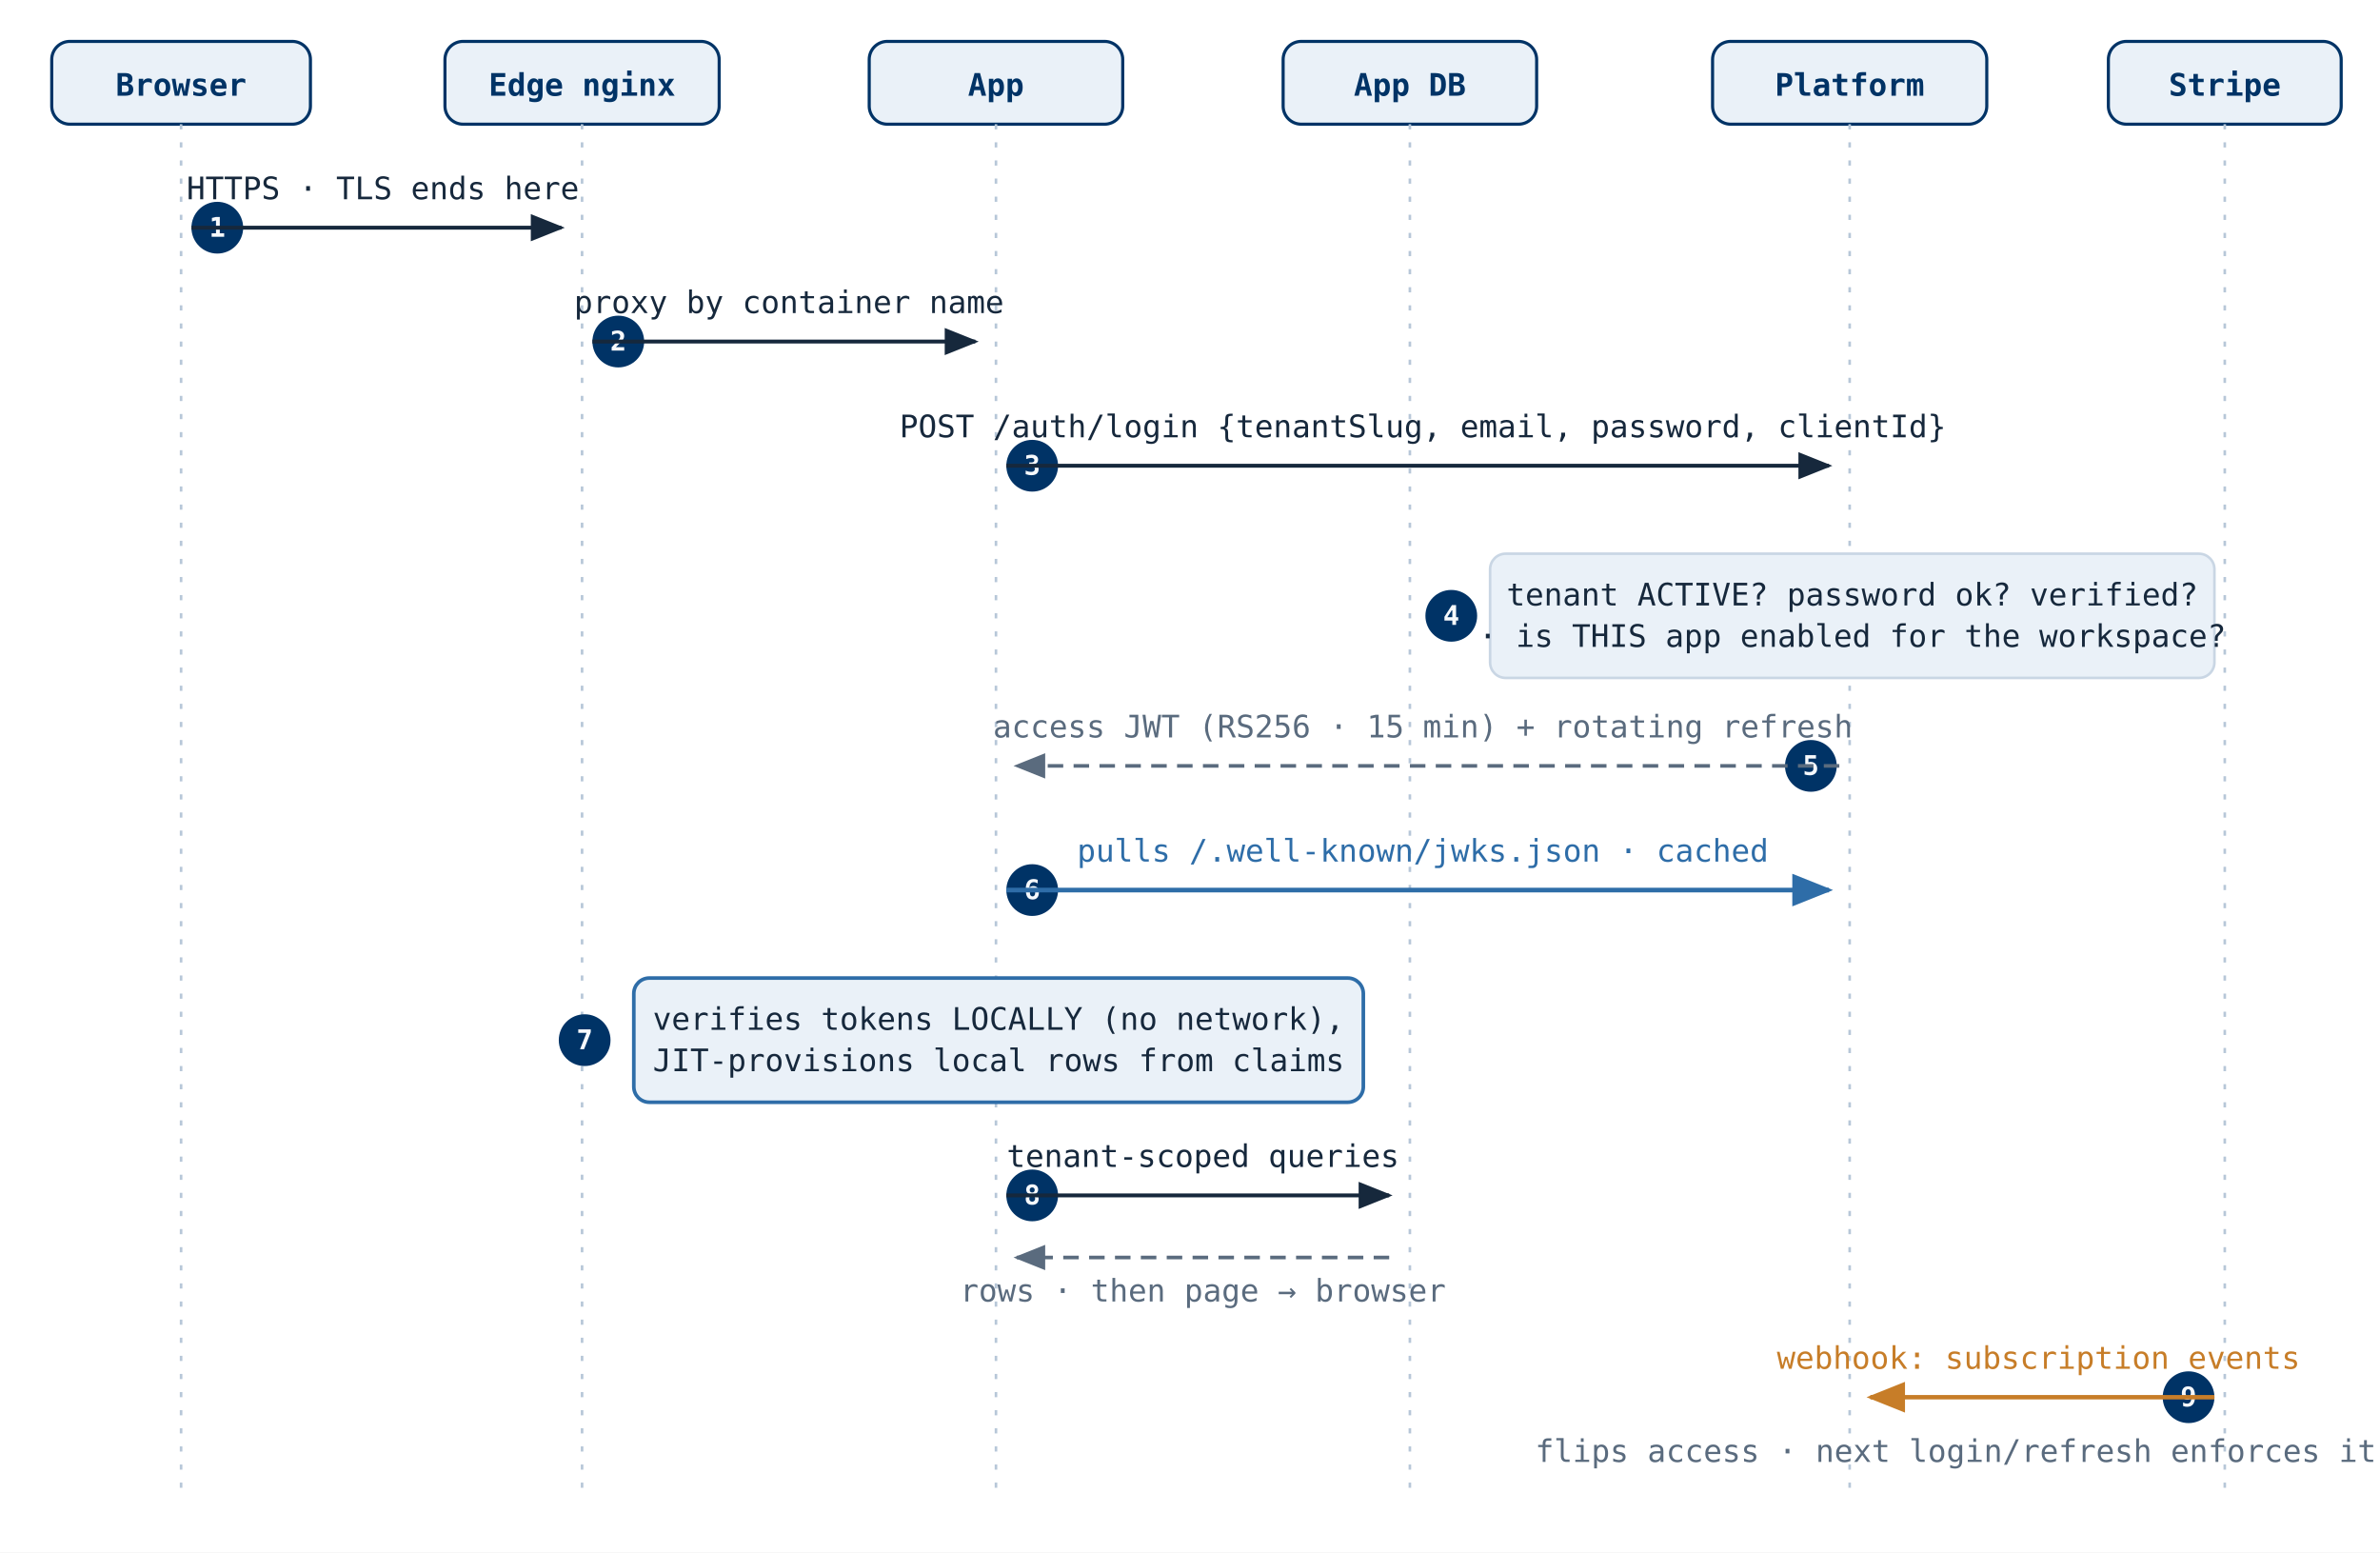
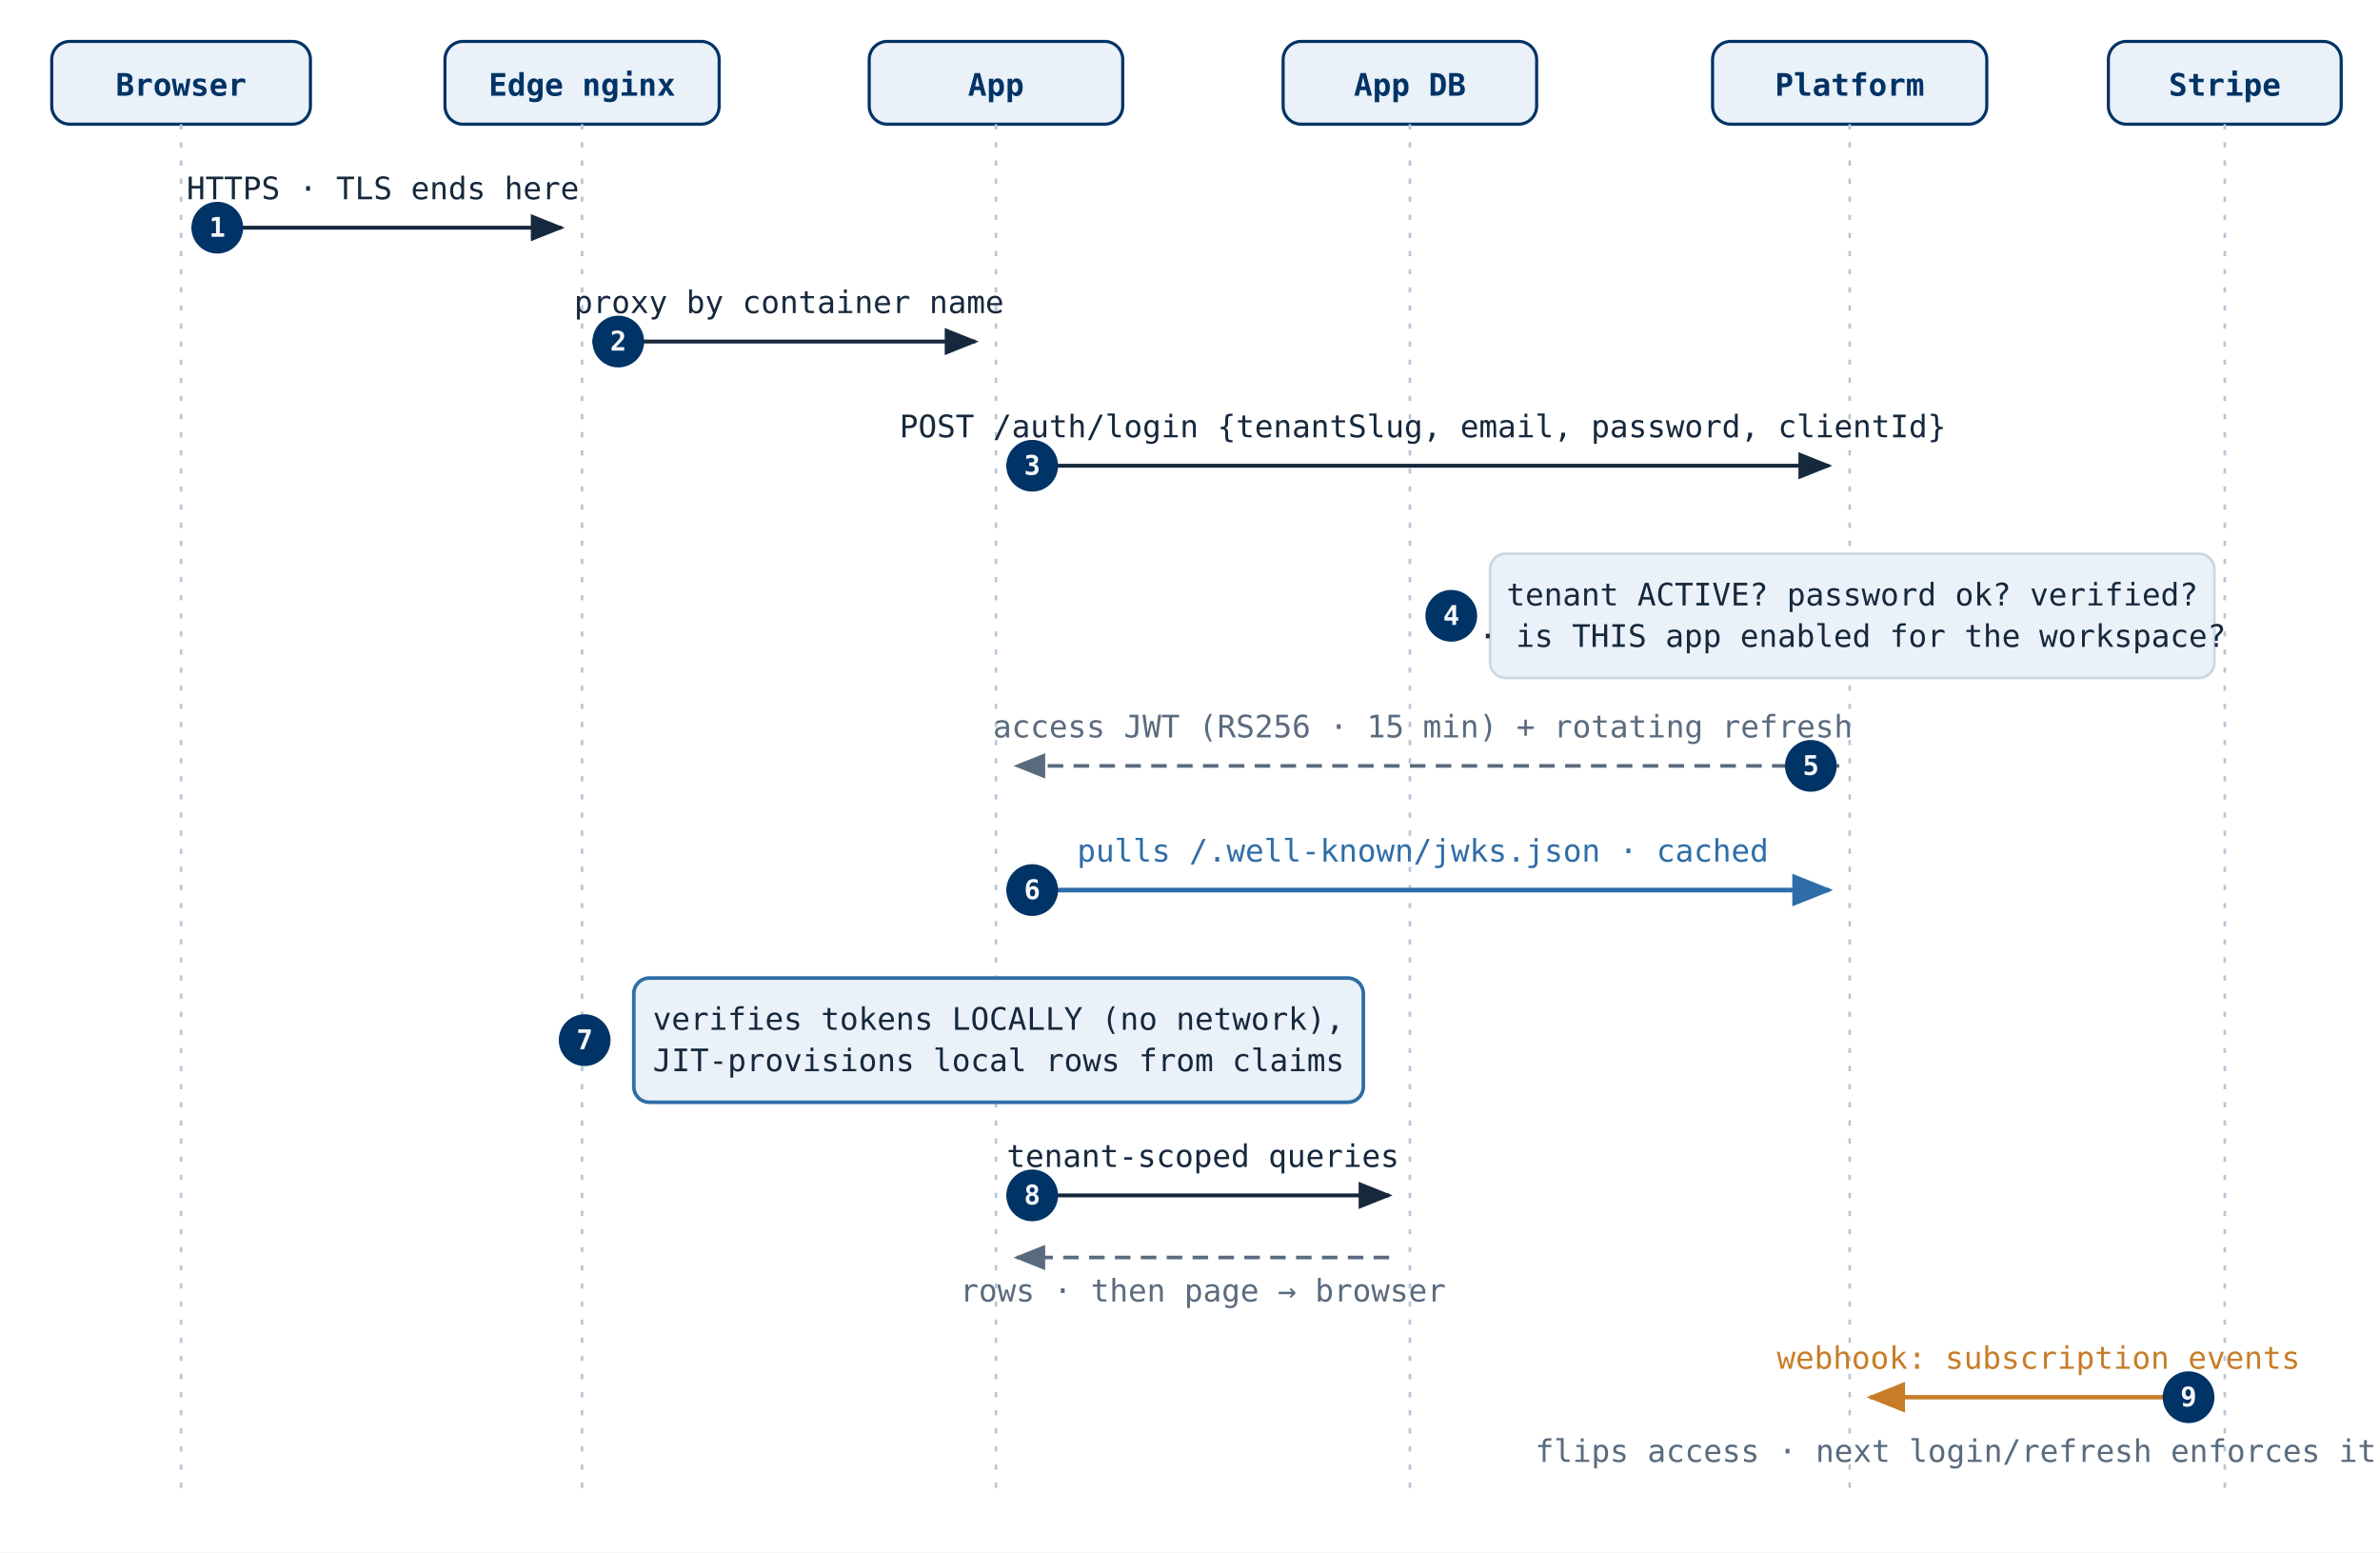
<svg xmlns="http://www.w3.org/2000/svg" class="fig" width="920" height="600" viewBox="0 0 920 600" role="img" aria-label="Tenant site sequence: browser reaches the edge proxy over HTTPS, the edge proxies to the app container, the app delegates login to the platform, receives JWTs, verifies them locally against pulled JWKS keys, provisions local rows, and serves tenant-scoped data from its own database. Stripe webhooks arrive at the platform out of band.">
  <style>
  /* Self-contained: light by default, dark via media query (GitHub + docs site). */
  svg { font: 12px ui-monospace, "Cascadia Code", Consolas, monospace; }
  .bg { fill: #FFFFFF; }
  text { fill: #16283C; }
  .actor rect { fill: #EAF1F8; stroke: #003366; stroke-width: 1.2; }
  .actor text { font-weight: 600; fill: #003366; text-anchor: middle; }
  .life { stroke: #B7C7D8; stroke-width: 1; stroke-dasharray: 2 5; }
  .req  { stroke: #16283C; stroke-width: 1.5; fill: none; }
  .resp { stroke: #5A6B7E; stroke-width: 1.4; fill: none; stroke-dasharray: 6 4; }
  .push { stroke: #C77D28; stroke-width: 1.7; fill: none; }
  .hi   { stroke: #2E6DA8; stroke-width: 1.8; fill: none; }
  .lbl { text-anchor: middle; } .lbl.dim { fill: #5A6B7E; }
  .lbl.hue { fill: #C77D28; } .lbl.blue { fill: #2E6DA8; }
  .selfbox rect { fill: #EAF1F8; stroke: #C9D6E4; }
  .selfbox text { text-anchor: middle; fill: #16283C; }
  .selfbox.hib rect { stroke: #2E6DA8; stroke-width: 1.4; }
  .num circle { fill: #003366; }
  .num text { fill: #F6F9FC; font-weight: 700; font-size: 10.5px; text-anchor: middle; }
  .ah { fill: #16283C; } .ah-r { fill: #5A6B7E; }
  .ah-p { fill: #C77D28; } .ah-h { fill: #2E6DA8; }
  @media (prefers-color-scheme: dark) {
    .bg { fill: #14293F; }
    text { fill: #E8F0F8; }
    .actor rect { fill: #1B3450; stroke: #A9C8E8; }
    .actor text { fill: #A9C8E8; }
    .life { stroke: #3A5878; }
    .req { stroke: #E8F0F8; } .resp { stroke: #93A7BC; }
    .push { stroke: #E5A455; } .hi { stroke: #6FA8DC; }
    .lbl.dim { fill: #93A7BC; } .lbl.hue { fill: #E5A455; } .lbl.blue { fill: #6FA8DC; }
    .selfbox rect { fill: #1B3450; stroke: #2C4966; }
    .selfbox text { fill: #E8F0F8; }
    .selfbox.hib rect { stroke: #6FA8DC; }
    .num circle { fill: #A9C8E8; }
    .num text { fill: #0E1F33; }
    .ah { fill: #E8F0F8; } .ah-r { fill: #93A7BC; }
    .ah-p { fill: #E5A455; } .ah-h { fill: #6FA8DC; }
  }
</style>
  <rect class="bg" x="0" y="0" width="920" height="600" />
  <defs>
    <marker id="a2" viewBox="0 0 10 8" refX="9" refY="4" markerWidth="9" markerHeight="7" orient="auto">
      <path class="ah" d="M0 0 L10 4 L0 8 z" />
    </marker>
    <marker id="a2r" viewBox="0 0 10 8" refX="9" refY="4" markerWidth="9" markerHeight="7" orient="auto">
      <path class="ah-r" d="M0 0 L10 4 L0 8 z" />
    </marker>
    <marker id="a2p" viewBox="0 0 10 8" refX="9" refY="4" markerWidth="9" markerHeight="7" orient="auto">
      <path class="ah-p" d="M0 0 L10 4 L0 8 z" />
    </marker>
    <marker id="a2h" viewBox="0 0 10 8" refX="9" refY="4" markerWidth="9" markerHeight="7" orient="auto">
      <path class="ah-h" d="M0 0 L10 4 L0 8 z" />
    </marker>
  </defs>
  <g class="actor">
    <rect x="20" y="16" width="100" height="32" rx="7" />
    <text x="70" y="37">Browser</text>
  </g>
  <g class="actor">
    <rect x="172" y="16" width="106" height="32" rx="7" />
    <text x="225" y="37">Edge nginx</text>
  </g>
  <g class="actor">
    <rect x="336" y="16" width="98" height="32" rx="7" />
    <text x="385" y="37">App</text>
  </g>
  <g class="actor">
    <rect x="496" y="16" width="98" height="32" rx="7" />
    <text x="545" y="37">App DB</text>
  </g>
  <g class="actor">
    <rect x="662" y="16" width="106" height="32" rx="7" />
    <text x="715" y="37">Platform</text>
  </g>
  <g class="actor">
    <rect x="815" y="16" width="90" height="32" rx="7" />
    <text x="860" y="37">Stripe</text>
  </g>
  <line class="life" x1="70" y1="48" x2="70" y2="580" />
  <line class="life" x1="225" y1="48" x2="225" y2="580" />
  <line class="life" x1="385" y1="48" x2="385" y2="580" />
  <line class="life" x1="545" y1="48" x2="545" y2="580" />
  <line class="life" x1="715" y1="48" x2="715" y2="580" />
  <line class="life" x1="860" y1="48" x2="860" y2="580" />
-   <g class="num">
-     <circle cx="84" cy="88" r="10" />
-     <text x="84" y="91.5">1</text>
-   </g>
  <text class="lbl" x="148" y="77">HTTPS · TLS ends here</text>
  <line class="req" x1="74" y1="88" x2="217" y2="88" marker-end="url(#a2)" />
-   <g class="num">
-     <circle cx="239" cy="132" r="10" />
-     <text x="239" y="135.5">2</text>
-   </g>
  <text class="lbl" x="305" y="121">proxy by container name</text>
  <line class="req" x1="229" y1="132" x2="377" y2="132" marker-end="url(#a2)" />
-   <g class="num">
-     <circle cx="399" cy="180" r="10" />
-     <text x="399" y="183.5">3</text>
-   </g>
  <text class="lbl" x="550" y="169">POST /auth/login {tenantSlug, email, password, clientId}</text>
  <line class="req" x1="389" y1="180" x2="707" y2="180" marker-end="url(#a2)" />
-   <g class="num">
-     <circle cx="561" cy="238" r="10" />
-     <text x="561" y="241.5">4</text>
-   </g>
  <g class="selfbox">
    <rect x="576" y="214" width="280" height="48" rx="6" />
    <text x="716" y="234">tenant ACTIVE? password ok? verified?</text>
    <text x="716" y="250">· is THIS app enabled for the workspace?</text>
  </g>
-   <g class="num">
-     <circle cx="700" cy="296" r="10" />
-     <text x="700" y="299.5">5</text>
-   </g>
  <text class="lbl dim" x="550" y="285">access JWT (RS256 · 15 min) + rotating refresh</text>
  <line class="resp" x1="711" y1="296" x2="393" y2="296" marker-end="url(#a2r)" />
-   <g class="num">
-     <circle cx="399" cy="344" r="10" />
-     <text x="399" y="347.5">6</text>
-   </g>
  <text class="lbl blue" x="550" y="333">pulls /.well-known/jwks.json · cached</text>
  <line class="hi" x1="389" y1="344" x2="707" y2="344" marker-end="url(#a2h)" />
-   <g class="num">
-     <circle cx="226" cy="402" r="10" />
-     <text x="226" y="405.5">7</text>
-   </g>
  <g class="selfbox hib">
    <rect x="245" y="378" width="282" height="48" rx="6" />
    <text x="386" y="398">verifies tokens LOCALLY (no network),</text>
    <text x="386" y="414">JIT-provisions local rows from claims</text>
  </g>
+   <text class="lbl" x="465" y="451">tenant-scoped queries</text>
+   <line class="req" x1="389" y1="462" x2="537" y2="462" marker-end="url(#a2)" />
+   <line class="resp" x1="537" y1="486" x2="393" y2="486" marker-end="url(#a2r)" />
+   <text class="lbl dim" x="465" y="503">rows · then page → browser</text>
+   <text class="lbl hue" x="788" y="529">webhook: subscription events</text>
+   <line class="push" x1="856" y1="540" x2="723" y2="540" marker-end="url(#a2p)" />
+   <text class="lbl dim" x="756" y="565">flips access · next login/refresh enforces it</text>
+   <g class="num">
+     <circle cx="84" cy="88" r="10" />
+     <text x="84" y="91.5">1</text>
+   </g>
+   <g class="num">
+     <circle cx="239" cy="132" r="10" />
+     <text x="239" y="135.5">2</text>
+   </g>
+   <g class="num">
+     <circle cx="399" cy="180" r="10" />
+     <text x="399" y="183.5">3</text>
+   </g>
+   <g class="num">
+     <circle cx="561" cy="238" r="10" />
+     <text x="561" y="241.5">4</text>
+   </g>
+   <g class="num">
+     <circle cx="700" cy="296" r="10" />
+     <text x="700" y="299.5">5</text>
+   </g>
+   <g class="num">
+     <circle cx="399" cy="344" r="10" />
+     <text x="399" y="347.5">6</text>
+   </g>
+   <g class="num">
+     <circle cx="226" cy="402" r="10" />
+     <text x="226" y="405.5">7</text>
+   </g>
  <g class="num">
    <circle cx="399" cy="462" r="10" />
    <text x="399" y="465.5">8</text>
  </g>
-   <text class="lbl" x="465" y="451">tenant-scoped queries</text>
-   <line class="req" x1="389" y1="462" x2="537" y2="462" marker-end="url(#a2)" />
-   <line class="resp" x1="537" y1="486" x2="393" y2="486" marker-end="url(#a2r)" />
-   <text class="lbl dim" x="465" y="503">rows · then page → browser</text>
  <g class="num">
    <circle cx="846" cy="540" r="10" />
    <text x="846" y="543.5">9</text>
  </g>
-   <text class="lbl hue" x="788" y="529">webhook: subscription events</text>
-   <line class="push" x1="856" y1="540" x2="723" y2="540" marker-end="url(#a2p)" />
-   <text class="lbl dim" x="756" y="565">flips access · next login/refresh enforces it</text>
</svg>
